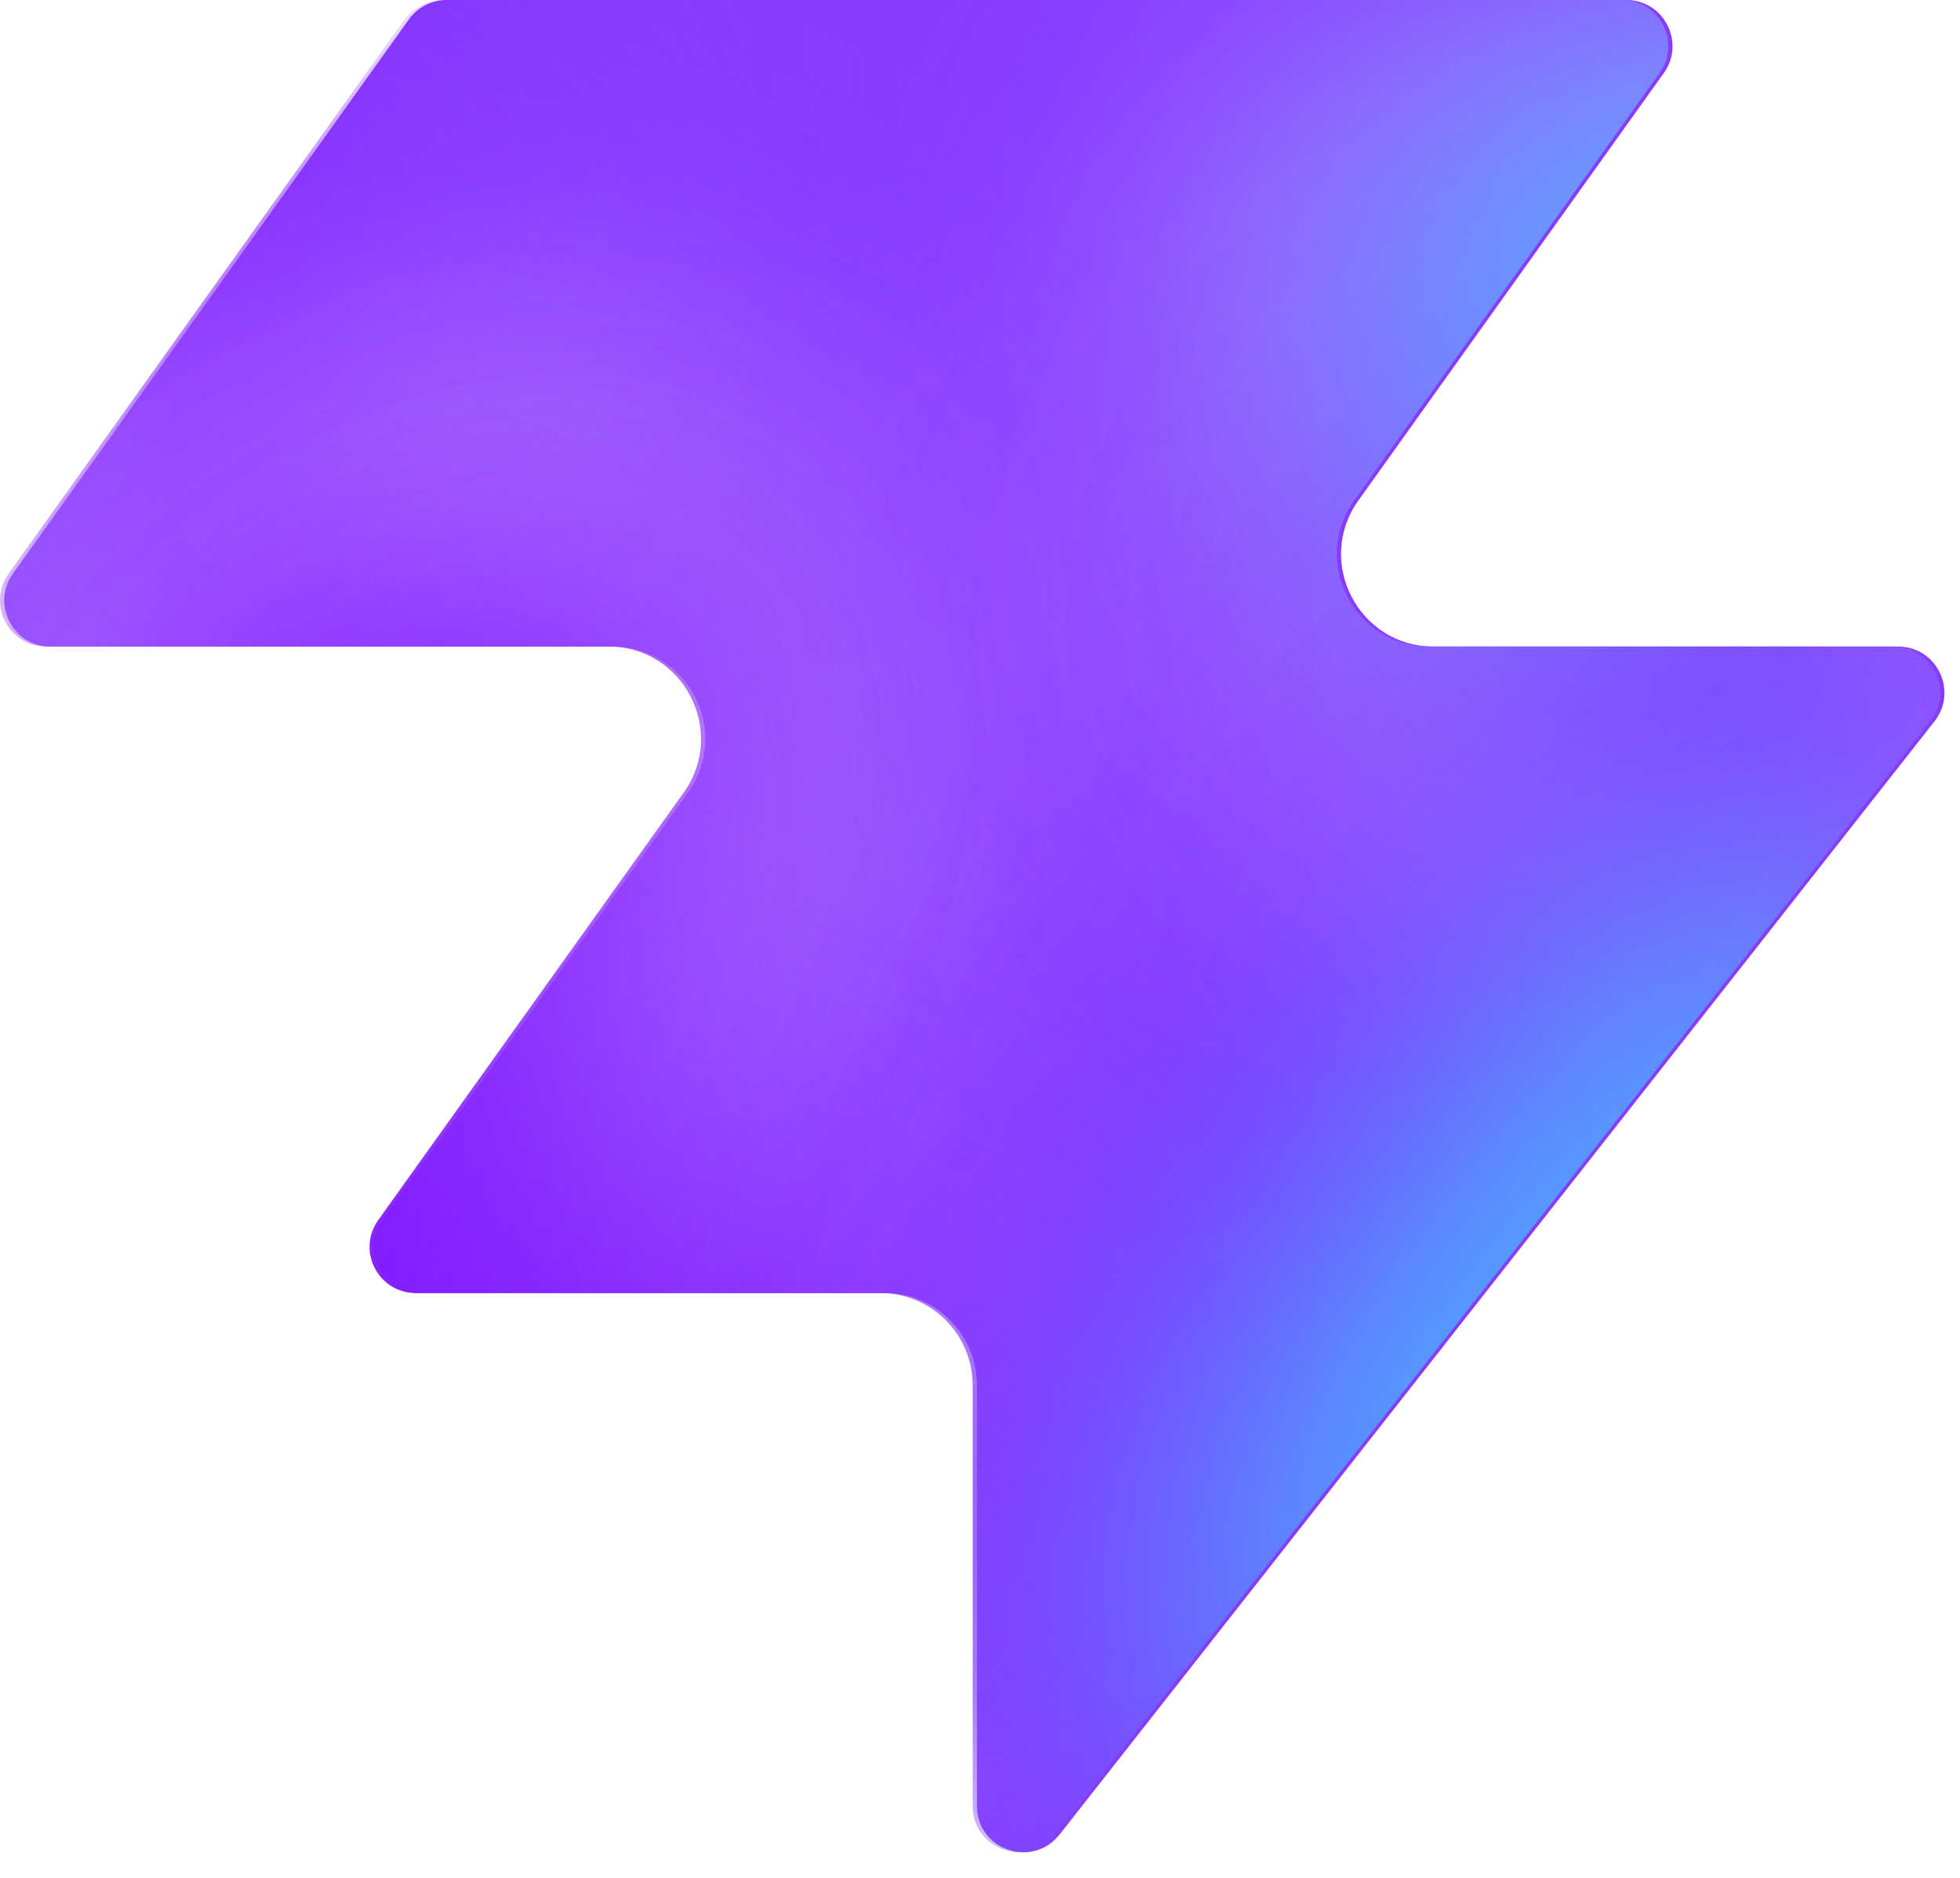
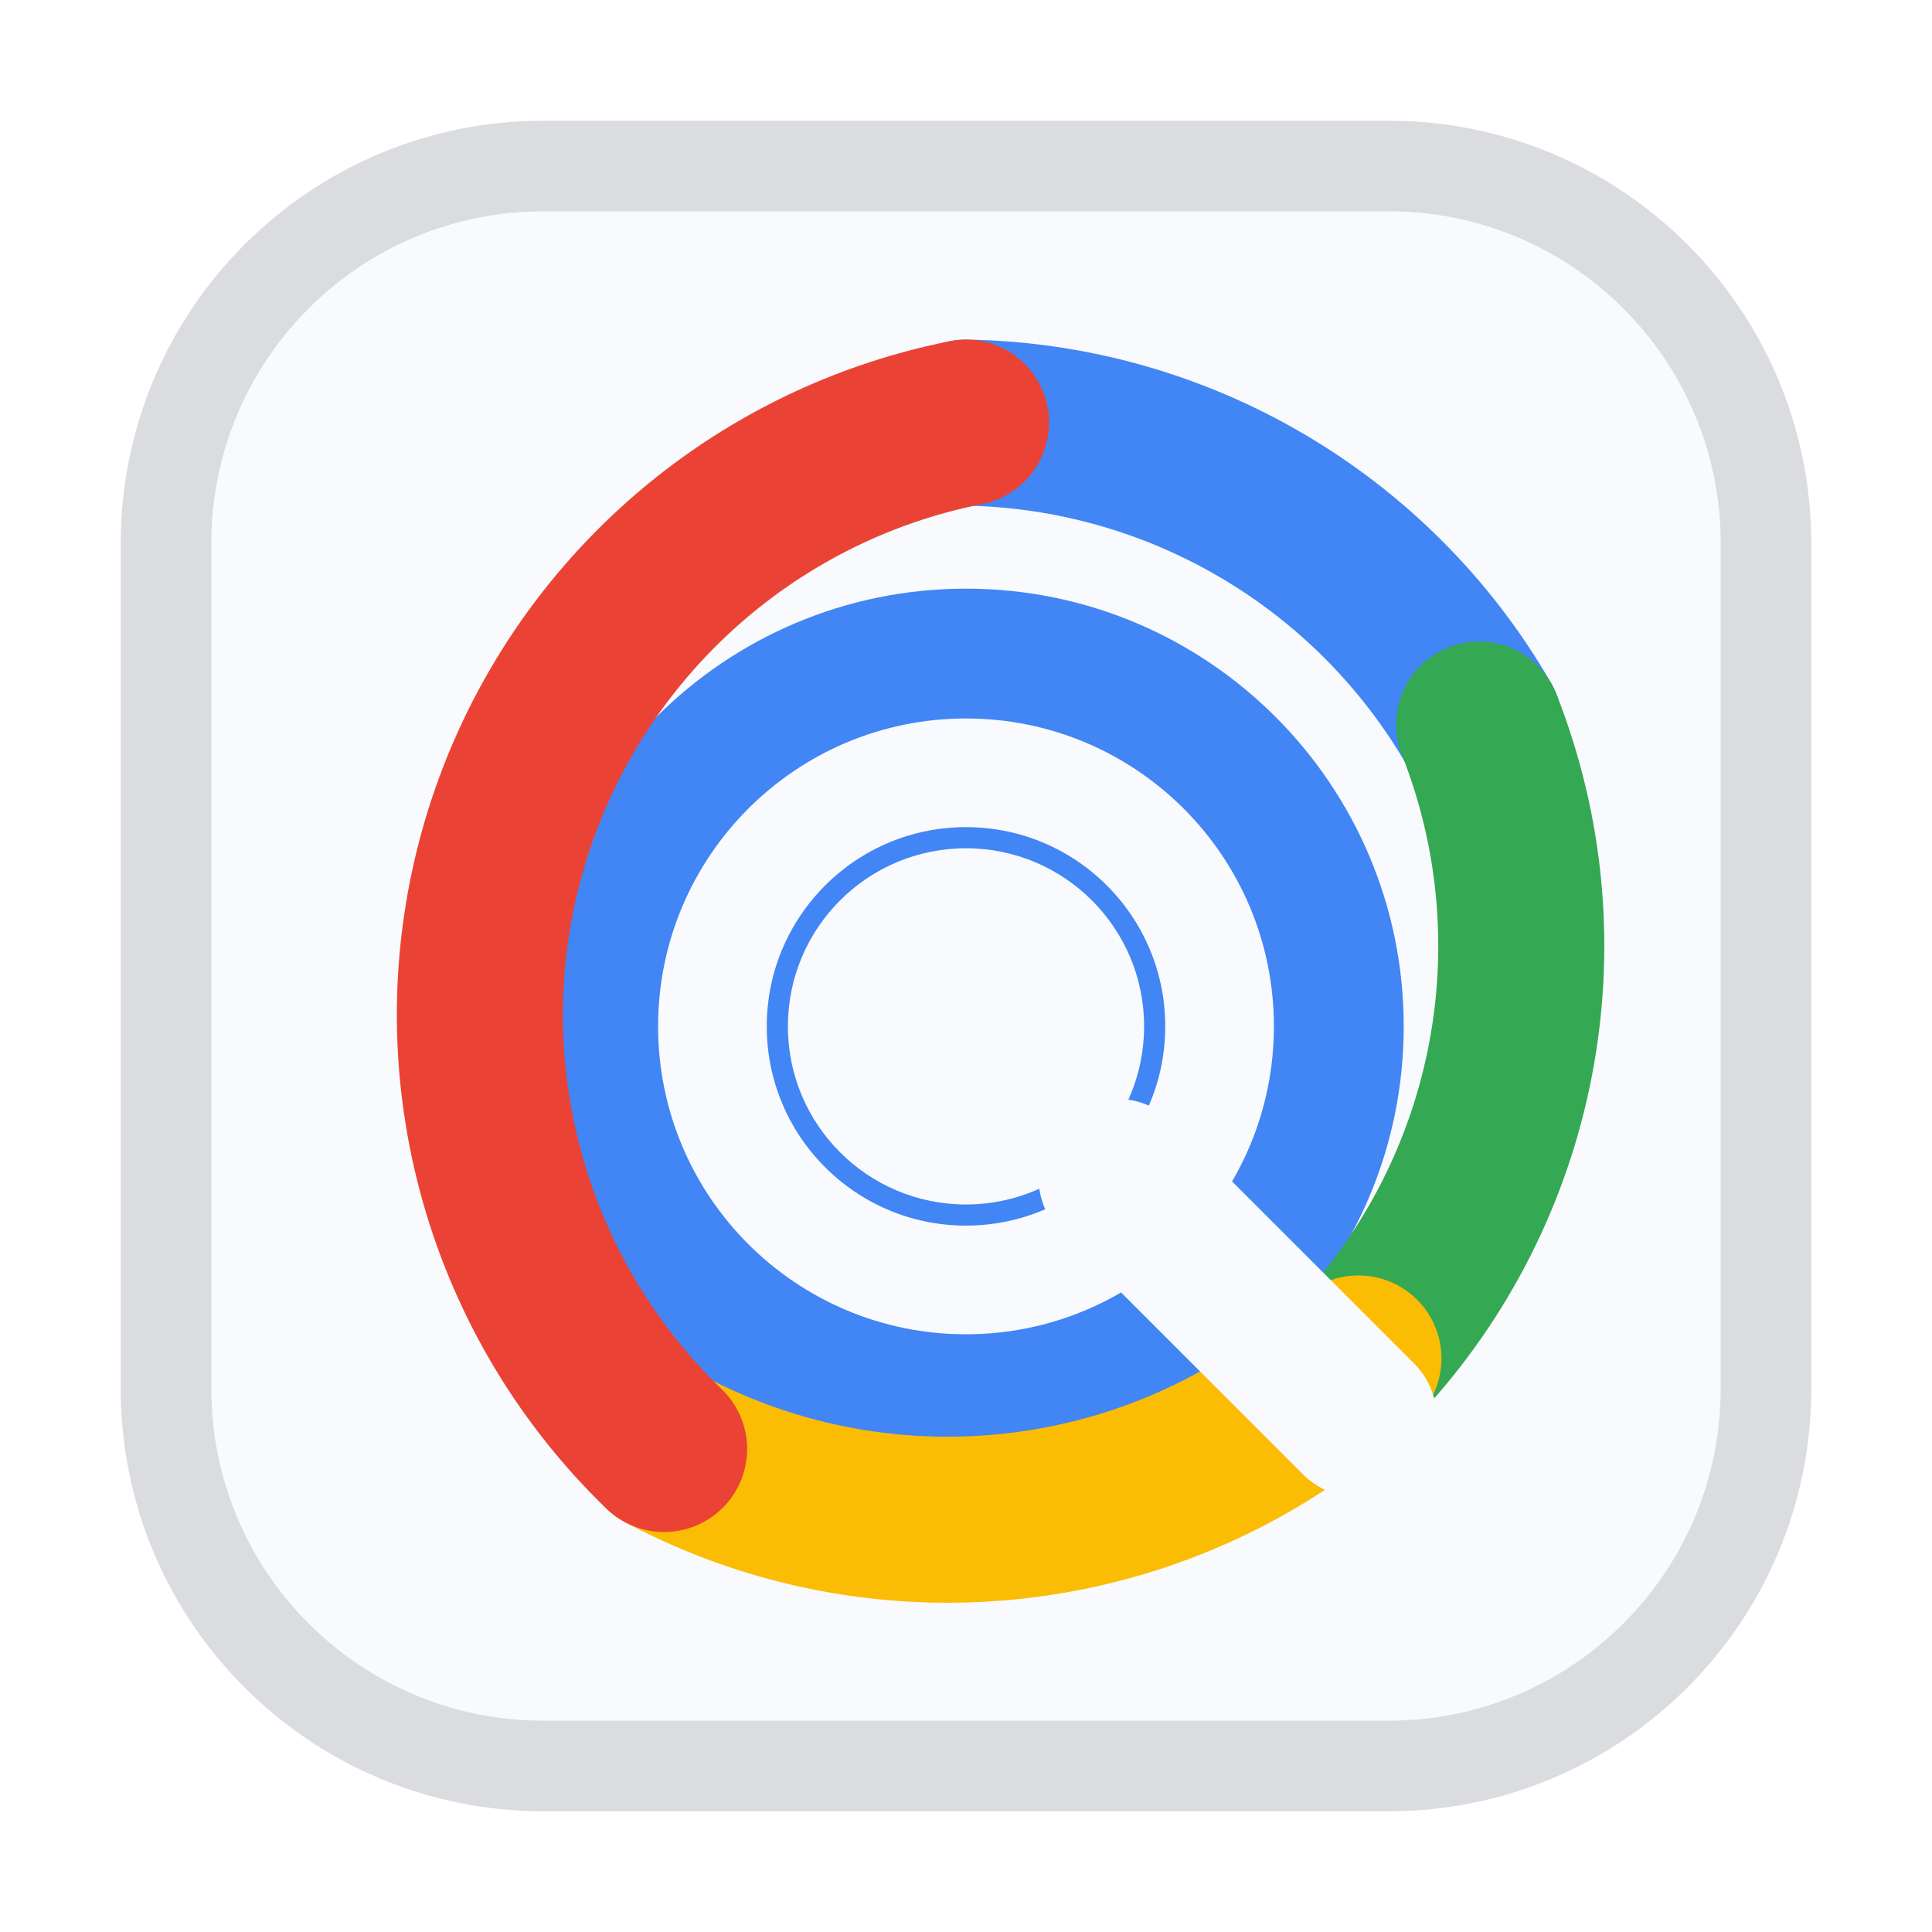
- <svg xmlns="http://www.w3.org/2000/svg" width="48" height="46" fill="none" viewBox="0 0 48 46">
-   <path fill="#863bff" d="M25.946 44.938c-.664.845-2.021.375-2.021-.698V33.937a2.26 2.26 0 0 0-2.262-2.262H10.287c-.92 0-1.456-1.04-.92-1.788l7.48-10.471c1.07-1.497 0-3.578-1.842-3.578H1.237c-.92 0-1.456-1.04-.92-1.788L10.013.474c.214-.297.556-.474.92-.474h28.894c.92 0 1.456 1.04.92 1.788l-7.48 10.471c-1.07 1.498 0 3.579 1.842 3.579h11.377c.943 0 1.473 1.088.89 1.83L25.947 44.94z" style="fill:#863bff;fill:color(display-p3 .525 .23 1);fill-opacity:1" />
-   <mask id="a" width="48" height="46" x="0" y="0" maskUnits="userSpaceOnUse" style="mask-type:alpha">
-     <path fill="#000" d="M25.842 44.938c-.664.844-2.021.375-2.021-.698V33.937a2.26 2.26 0 0 0-2.262-2.262H10.183c-.92 0-1.456-1.04-.92-1.788l7.48-10.471c1.07-1.498 0-3.579-1.842-3.579H1.133c-.92 0-1.456-1.04-.92-1.787L9.91.473c.214-.297.556-.474.92-.474h28.894c.92 0 1.456 1.04.92 1.788l-7.48 10.471c-1.07 1.498 0 3.578 1.842 3.578h11.377c.943 0 1.473 1.088.89 1.832L25.843 44.94z" style="fill:#000;fill-opacity:1" />
-   </mask>
-   <g mask="url(#a)">
-     <g filter="url(#b)">
-       <ellipse cx="5.508" cy="14.704" fill="#ede6ff" rx="5.508" ry="14.704" style="fill:#ede6ff;fill:color(display-p3 .927 .903 1);fill-opacity:1" transform="matrix(.00324 1 1 -.00324 -4.47 31.516)" />
-     </g>
-     <g filter="url(#c)">
-       <ellipse cx="10.399" cy="29.851" fill="#ede6ff" rx="10.399" ry="29.851" style="fill:#ede6ff;fill:color(display-p3 .927 .903 1);fill-opacity:1" transform="matrix(.00324 1 1 -.00324 -39.328 7.883)" />
-     </g>
-     <g filter="url(#d)">
-       <ellipse cx="5.508" cy="30.487" fill="#7e14ff" rx="5.508" ry="30.487" style="fill:#7e14ff;fill:color(display-p3 .492 .077 1);fill-opacity:1" transform="rotate(89.814 -25.913 -14.639)scale(1 -1)" />
-     </g>
-     <g filter="url(#e)">
-       <ellipse cx="5.508" cy="30.599" fill="#7e14ff" rx="5.508" ry="30.599" style="fill:#7e14ff;fill:color(display-p3 .492 .077 1);fill-opacity:1" transform="rotate(89.814 -32.644 -3.334)scale(1 -1)" />
-     </g>
-     <g filter="url(#f)">
-       <ellipse cx="5.508" cy="30.599" fill="#7e14ff" rx="5.508" ry="30.599" style="fill:#7e14ff;fill:color(display-p3 .492 .077 1);fill-opacity:1" transform="matrix(.00324 1 1 -.00324 -34.34 30.47)" />
-     </g>
-     <g filter="url(#g)">
-       <ellipse cx="14.072" cy="22.078" fill="#ede6ff" rx="14.072" ry="22.078" style="fill:#ede6ff;fill:color(display-p3 .927 .903 1);fill-opacity:1" transform="rotate(93.35 24.506 48.493)scale(-1 1)" />
-     </g>
-     <g filter="url(#h)">
-       <ellipse cx="3.47" cy="21.501" fill="#7e14ff" rx="3.47" ry="21.501" style="fill:#7e14ff;fill:color(display-p3 .492 .077 1);fill-opacity:1" transform="rotate(89.009 28.708 47.59)scale(-1 1)" />
-     </g>
-     <g filter="url(#i)">
-       <ellipse cx="3.47" cy="21.501" fill="#7e14ff" rx="3.47" ry="21.501" style="fill:#7e14ff;fill:color(display-p3 .492 .077 1);fill-opacity:1" transform="rotate(89.009 28.708 47.59)scale(-1 1)" />
-     </g>
-     <g filter="url(#j)">
-       <ellipse cx=".387" cy="8.972" fill="#7e14ff" rx="4.407" ry="29.108" style="fill:#7e14ff;fill:color(display-p3 .492 .077 1);fill-opacity:1" transform="rotate(39.51 .387 8.972)" />
-     </g>
-     <g filter="url(#k)">
-       <ellipse cx="47.523" cy="-6.092" fill="#7e14ff" rx="4.407" ry="29.108" style="fill:#7e14ff;fill:color(display-p3 .492 .077 1);fill-opacity:1" transform="rotate(37.892 47.523 -6.092)" />
-     </g>
-     <g filter="url(#l)">
-       <ellipse cx="41.412" cy="6.333" fill="#47bfff" rx="5.971" ry="9.665" style="fill:#47bfff;fill:color(display-p3 .28 .748 1);fill-opacity:1" transform="rotate(37.892 41.412 6.333)" />
-     </g>
-     <g filter="url(#m)">
-       <ellipse cx="-1.879" cy="38.332" fill="#7e14ff" rx="4.407" ry="29.108" style="fill:#7e14ff;fill:color(display-p3 .492 .077 1);fill-opacity:1" transform="rotate(37.892 -1.88 38.332)" />
-     </g>
-     <g filter="url(#n)">
-       <ellipse cx="-1.879" cy="38.332" fill="#7e14ff" rx="4.407" ry="29.108" style="fill:#7e14ff;fill:color(display-p3 .492 .077 1);fill-opacity:1" transform="rotate(37.892 -1.88 38.332)" />
-     </g>
-     <g filter="url(#o)">
-       <ellipse cx="35.651" cy="29.907" fill="#7e14ff" rx="4.407" ry="29.108" style="fill:#7e14ff;fill:color(display-p3 .492 .077 1);fill-opacity:1" transform="rotate(37.892 35.651 29.907)" />
-     </g>
-     <g filter="url(#p)">
-       <ellipse cx="38.418" cy="32.4" fill="#47bfff" rx="5.971" ry="15.297" style="fill:#47bfff;fill:color(display-p3 .28 .748 1);fill-opacity:1" transform="rotate(37.892 38.418 32.4)" />
-     </g>
-   </g>
-   <defs>
-     <filter id="b" width="60.045" height="41.654" x="-19.77" y="16.149" color-interpolation-filters="sRGB" filterUnits="userSpaceOnUse">
-       <feFlood flood-opacity="0" result="BackgroundImageFix" />
-       <feBlend in="SourceGraphic" in2="BackgroundImageFix" result="shape" />
-       <feGaussianBlur result="effect1_foregroundBlur_2002_17158" stdDeviation="7.659" />
-     </filter>
-     <filter id="c" width="90.34" height="51.437" x="-54.613" y="-7.533" color-interpolation-filters="sRGB" filterUnits="userSpaceOnUse">
-       <feFlood flood-opacity="0" result="BackgroundImageFix" />
-       <feBlend in="SourceGraphic" in2="BackgroundImageFix" result="shape" />
-       <feGaussianBlur result="effect1_foregroundBlur_2002_17158" stdDeviation="7.659" />
-     </filter>
-     <filter id="d" width="79.355" height="29.4" x="-49.64" y="2.03" color-interpolation-filters="sRGB" filterUnits="userSpaceOnUse">
-       <feFlood flood-opacity="0" result="BackgroundImageFix" />
-       <feBlend in="SourceGraphic" in2="BackgroundImageFix" result="shape" />
-       <feGaussianBlur result="effect1_foregroundBlur_2002_17158" stdDeviation="4.596" />
-     </filter>
-     <filter id="e" width="79.579" height="29.4" x="-45.045" y="20.029" color-interpolation-filters="sRGB" filterUnits="userSpaceOnUse">
-       <feFlood flood-opacity="0" result="BackgroundImageFix" />
-       <feBlend in="SourceGraphic" in2="BackgroundImageFix" result="shape" />
-       <feGaussianBlur result="effect1_foregroundBlur_2002_17158" stdDeviation="4.596" />
-     </filter>
-     <filter id="f" width="79.579" height="29.4" x="-43.513" y="21.178" color-interpolation-filters="sRGB" filterUnits="userSpaceOnUse">
-       <feFlood flood-opacity="0" result="BackgroundImageFix" />
-       <feBlend in="SourceGraphic" in2="BackgroundImageFix" result="shape" />
-       <feGaussianBlur result="effect1_foregroundBlur_2002_17158" stdDeviation="4.596" />
-     </filter>
-     <filter id="g" width="74.749" height="58.852" x="15.756" y="-17.901" color-interpolation-filters="sRGB" filterUnits="userSpaceOnUse">
-       <feFlood flood-opacity="0" result="BackgroundImageFix" />
-       <feBlend in="SourceGraphic" in2="BackgroundImageFix" result="shape" />
-       <feGaussianBlur result="effect1_foregroundBlur_2002_17158" stdDeviation="7.659" />
-     </filter>
-     <filter id="h" width="61.377" height="25.362" x="23.548" y="2.284" color-interpolation-filters="sRGB" filterUnits="userSpaceOnUse">
-       <feFlood flood-opacity="0" result="BackgroundImageFix" />
-       <feBlend in="SourceGraphic" in2="BackgroundImageFix" result="shape" />
-       <feGaussianBlur result="effect1_foregroundBlur_2002_17158" stdDeviation="4.596" />
-     </filter>
-     <filter id="i" width="61.377" height="25.362" x="23.548" y="2.284" color-interpolation-filters="sRGB" filterUnits="userSpaceOnUse">
-       <feFlood flood-opacity="0" result="BackgroundImageFix" />
-       <feBlend in="SourceGraphic" in2="BackgroundImageFix" result="shape" />
-       <feGaussianBlur result="effect1_foregroundBlur_2002_17158" stdDeviation="4.596" />
-     </filter>
-     <filter id="j" width="56.045" height="63.649" x="-27.636" y="-22.853" color-interpolation-filters="sRGB" filterUnits="userSpaceOnUse">
-       <feFlood flood-opacity="0" result="BackgroundImageFix" />
-       <feBlend in="SourceGraphic" in2="BackgroundImageFix" result="shape" />
-       <feGaussianBlur result="effect1_foregroundBlur_2002_17158" stdDeviation="4.596" />
-     </filter>
-     <filter id="k" width="54.814" height="64.646" x="20.116" y="-38.415" color-interpolation-filters="sRGB" filterUnits="userSpaceOnUse">
-       <feFlood flood-opacity="0" result="BackgroundImageFix" />
-       <feBlend in="SourceGraphic" in2="BackgroundImageFix" result="shape" />
-       <feGaussianBlur result="effect1_foregroundBlur_2002_17158" stdDeviation="4.596" />
-     </filter>
-     <filter id="l" width="33.541" height="35.313" x="24.641" y="-11.323" color-interpolation-filters="sRGB" filterUnits="userSpaceOnUse">
-       <feFlood flood-opacity="0" result="BackgroundImageFix" />
-       <feBlend in="SourceGraphic" in2="BackgroundImageFix" result="shape" />
-       <feGaussianBlur result="effect1_foregroundBlur_2002_17158" stdDeviation="4.596" />
-     </filter>
-     <filter id="m" width="54.814" height="64.646" x="-29.286" y="6.009" color-interpolation-filters="sRGB" filterUnits="userSpaceOnUse">
-       <feFlood flood-opacity="0" result="BackgroundImageFix" />
-       <feBlend in="SourceGraphic" in2="BackgroundImageFix" result="shape" />
-       <feGaussianBlur result="effect1_foregroundBlur_2002_17158" stdDeviation="4.596" />
-     </filter>
-     <filter id="n" width="54.814" height="64.646" x="-29.286" y="6.009" color-interpolation-filters="sRGB" filterUnits="userSpaceOnUse">
-       <feFlood flood-opacity="0" result="BackgroundImageFix" />
-       <feBlend in="SourceGraphic" in2="BackgroundImageFix" result="shape" />
-       <feGaussianBlur result="effect1_foregroundBlur_2002_17158" stdDeviation="4.596" />
-     </filter>
-     <filter id="o" width="54.814" height="64.646" x="8.244" y="-2.416" color-interpolation-filters="sRGB" filterUnits="userSpaceOnUse">
-       <feFlood flood-opacity="0" result="BackgroundImageFix" />
-       <feBlend in="SourceGraphic" in2="BackgroundImageFix" result="shape" />
-       <feGaussianBlur result="effect1_foregroundBlur_2002_17158" stdDeviation="4.596" />
-     </filter>
-     <filter id="p" width="39.409" height="43.623" x="18.713" y="10.588" color-interpolation-filters="sRGB" filterUnits="userSpaceOnUse">
-       <feFlood flood-opacity="0" result="BackgroundImageFix" />
-       <feBlend in="SourceGraphic" in2="BackgroundImageFix" result="shape" />
-       <feGaussianBlur result="effect1_foregroundBlur_2002_17158" stdDeviation="4.596" />
-     </filter>
-   </defs>
+ <svg xmlns="http://www.w3.org/2000/svg" width="64" height="64" viewBox="0 0 64 64" fill="none" aria-labelledby="favicon-title">
+   <rect x="4" y="4" width="56" height="56" rx="14" fill="#F8FAFD" />
+   <rect x="5.5" y="5.5" width="53" height="53" rx="12.5" stroke="#DADCE0" stroke-width="3" />
+   <circle cx="32" cy="34" r="14.5" fill="#4285F4" />
+   <path d="M32 14A20 20 0 0 1 49 24" stroke="#4285F4" stroke-width="5.5" stroke-linecap="round" />
+   <path d="M49 24A20 20 0 0 1 45 45" stroke="#34A853" stroke-width="5.5" stroke-linecap="round" />
+   <path d="M45 45A20 20 0 0 1 22 48" stroke="#FBBC04" stroke-width="5.5" stroke-linecap="round" />
+   <path d="M22 48A20 20 0 0 1 32 14" stroke="#EA4335" stroke-width="5.5" stroke-linecap="round" />
+   <circle cx="32" cy="34" r="5.9" fill="#F8FAFD" />
+   <circle cx="32" cy="34" r="8.4" stroke="#F8FAFD" stroke-width="3.6" />
+   <path d="M37 39L45 47" stroke="#F8FAFD" stroke-width="5.2" stroke-linecap="round" />
</svg>
